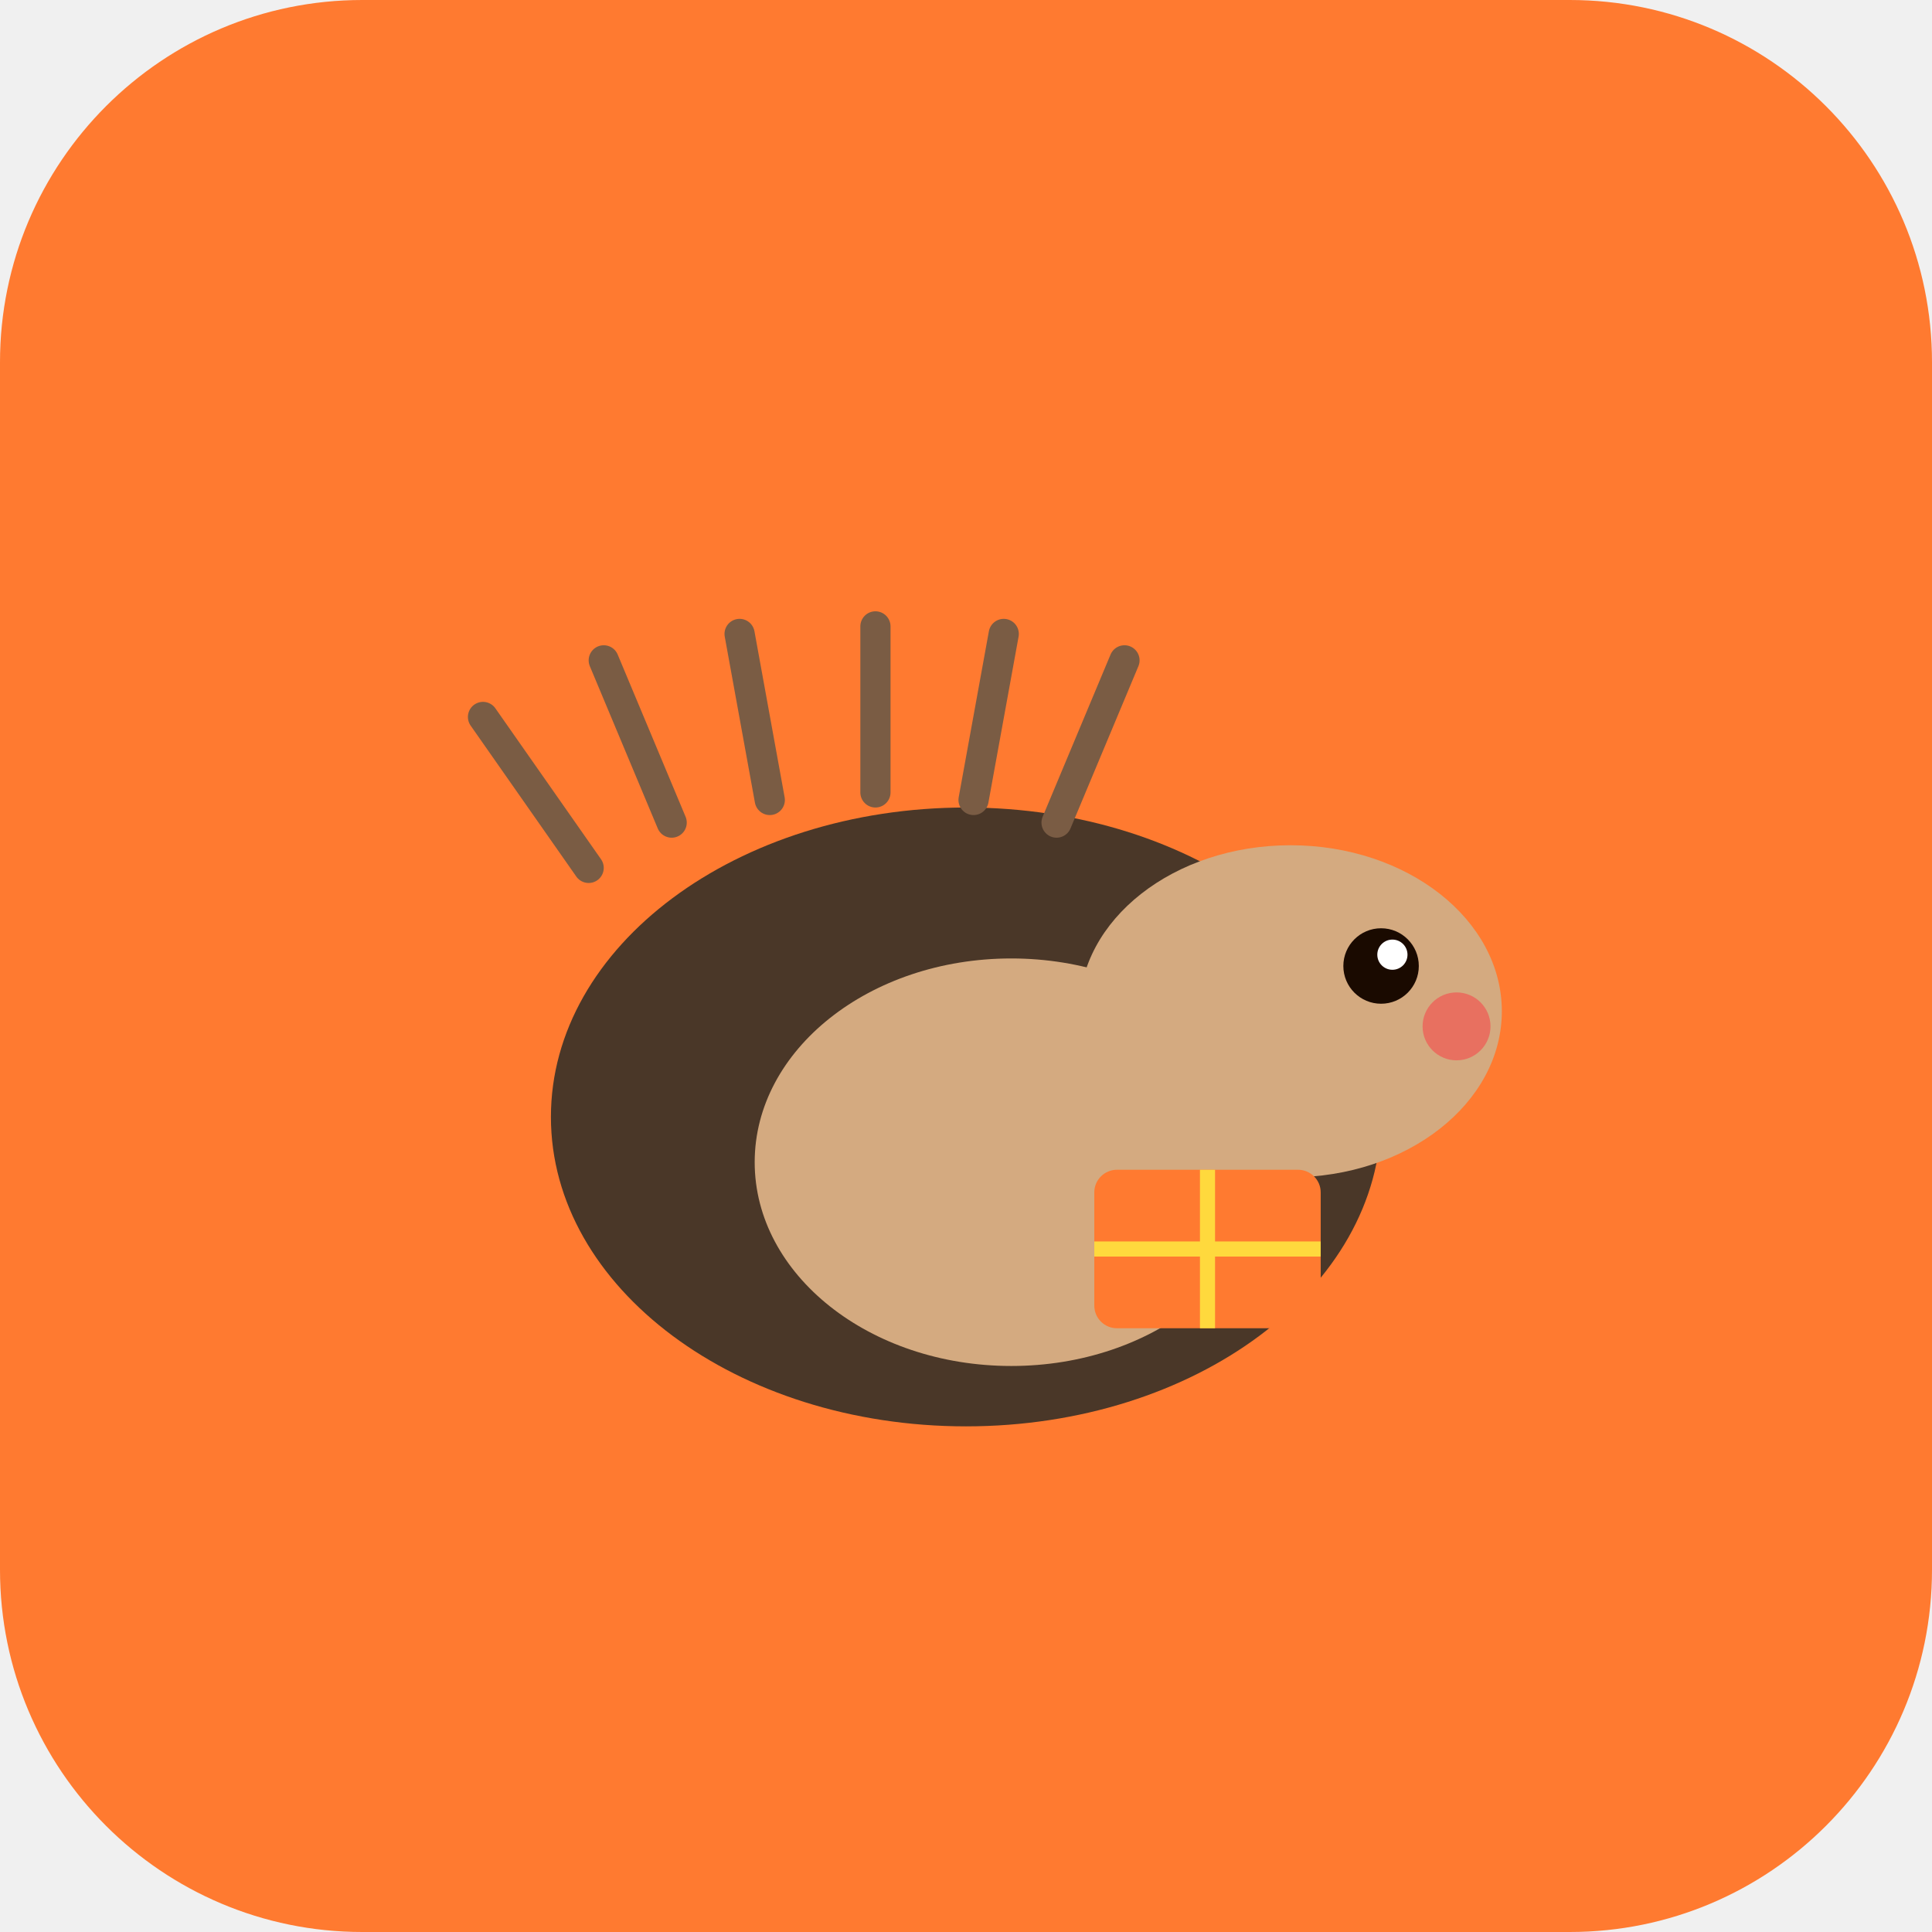
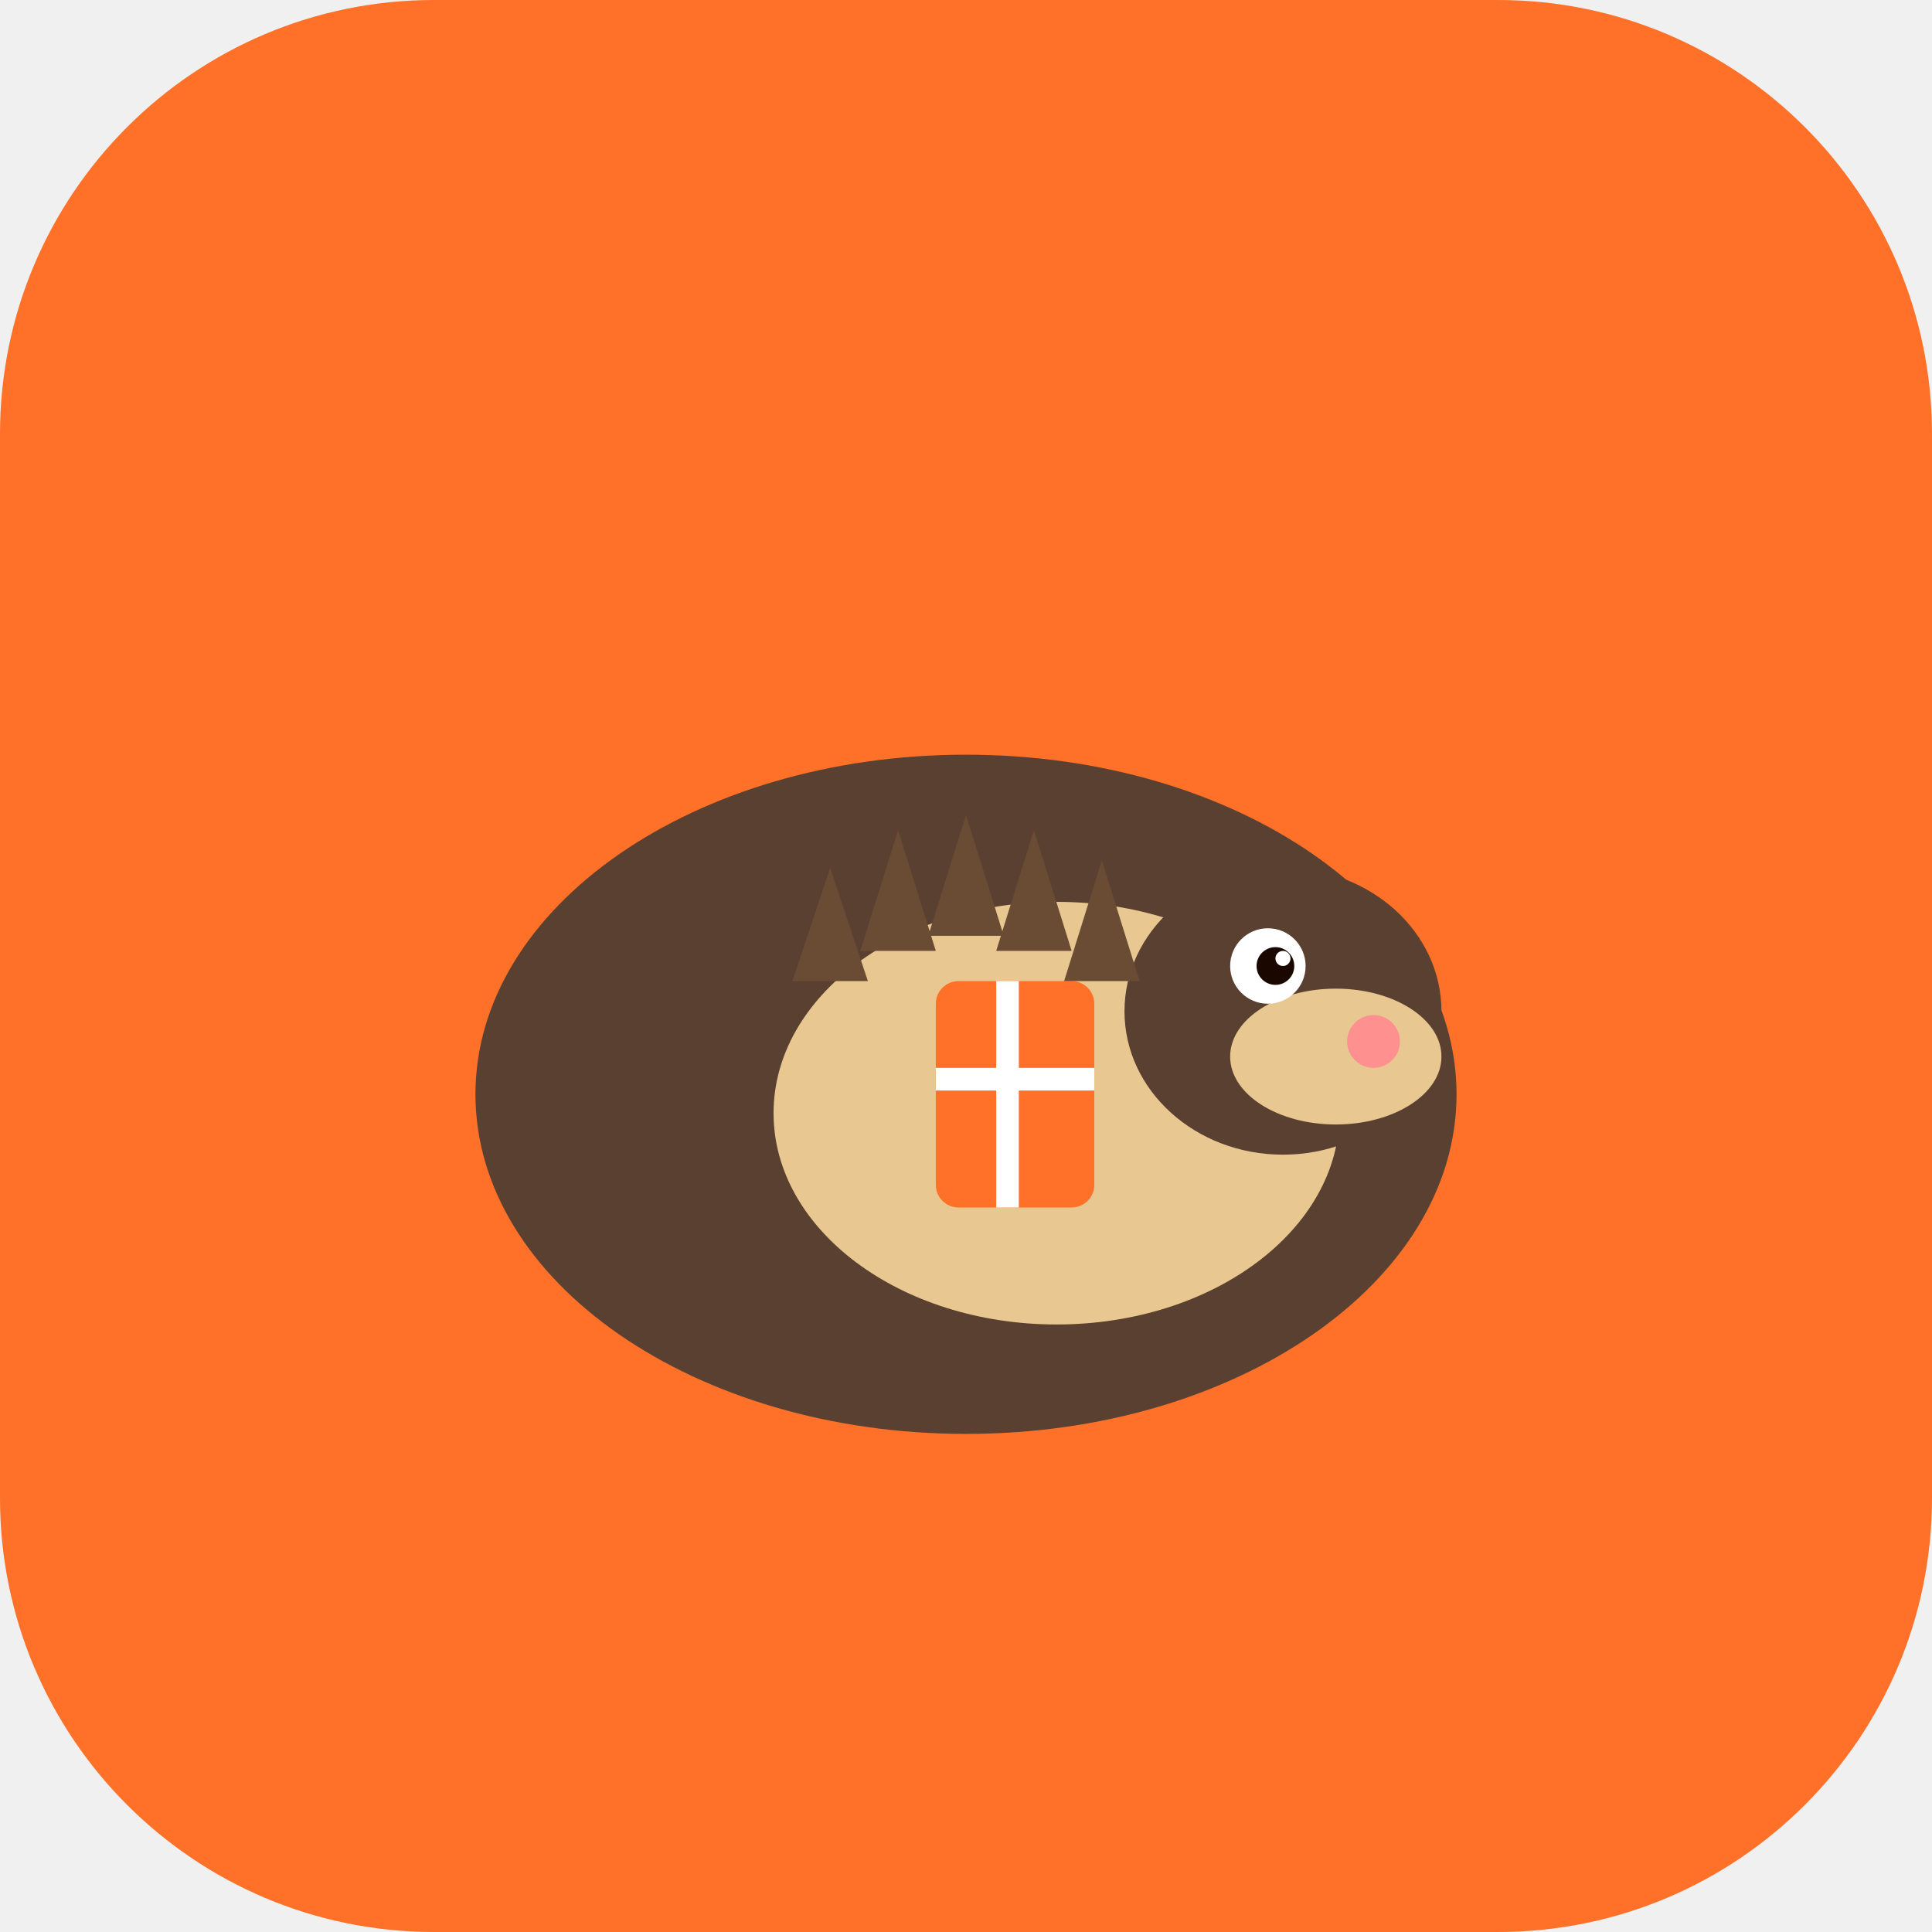
<svg xmlns="http://www.w3.org/2000/svg" viewBox="0 0 512 512">
-   <rect width="512" height="512" rx="96" fill="#FF7A30" />
-   <ellipse cx="256" cy="296" rx="110" ry="82" fill="#4a3728" />
-   <ellipse cx="268" cy="308" rx="68" ry="54" fill="#d4aa80" />
-   <line x1="156" y1="230" x2="128" y2="190" stroke="#7a5c44" stroke-width="8" stroke-linecap="round" />
-   <line x1="178" y1="218" x2="160" y2="175" stroke="#7a5c44" stroke-width="8" stroke-linecap="round" />
-   <line x1="204" y1="212" x2="196" y2="168" stroke="#7a5c44" stroke-width="8" stroke-linecap="round" />
-   <line x1="232" y1="210" x2="232" y2="166" stroke="#7a5c44" stroke-width="8" stroke-linecap="round" />
-   <line x1="258" y1="212" x2="266" y2="168" stroke="#7a5c44" stroke-width="8" stroke-linecap="round" />
-   <line x1="280" y1="218" x2="298" y2="175" stroke="#7a5c44" stroke-width="8" stroke-linecap="round" />
-   <ellipse cx="342" cy="268" rx="56" ry="44" fill="#d4aa80" />
-   <circle cx="366" cy="256" r="10" fill="#1a0a00" />
-   <circle cx="369" cy="253" r="4" fill="white" />
-   <circle cx="386" cy="272" r="9" fill="#e87060" />
-   <rect x="290" y="310" width="60" height="42" rx="6" fill="#FF7A30" />
-   <line x1="320" y1="310" x2="320" y2="352" stroke="#FFD93D" stroke-width="4" />
-   <line x1="290" y1="331" x2="350" y2="331" stroke="#FFD93D" stroke-width="4" />
+   <rect width="512" height="512" rx="115" fill="#FF7128" />
+   <ellipse cx="256" cy="290" rx="130" ry="90" fill="#5A4030" />
+   <ellipse cx="280" cy="295" rx="75" ry="56" fill="#E8C890" />
+   <rect x="248" y="260" width="42" height="60" rx="6" fill="#FF7128" />
+   <rect x="264" y="260" width="6" height="60" fill="white" />
+   <rect x="248" y="283" width="42" height="6" fill="white" />
+   <ellipse cx="340" cy="268" rx="42" ry="38" fill="#5A4030" />
+   <ellipse cx="354" cy="280" rx="28" ry="18" fill="#E8C890" />
+   <circle cx="336" cy="256" r="10" fill="white" />
+   <circle cx="338" cy="256" r="5" fill="#1A0800" />
+   <circle cx="340" cy="254" r="2" fill="white" />
+   <circle cx="364" cy="276" r="7" fill="#FF9090" />
+   <polygon points="220,230 210,260 230,260" fill="#6A4C34" />
+   <polygon points="238,220 228,252 248,252" fill="#6A4C34" />
+   <polygon points="256,216 246,248 266,248" fill="#6A4C34" />
+   <polygon points="274,220 264,252 284,252" fill="#6A4C34" />
+   <polygon points="292,228 282,260 302,260" fill="#6A4C34" />
</svg>
